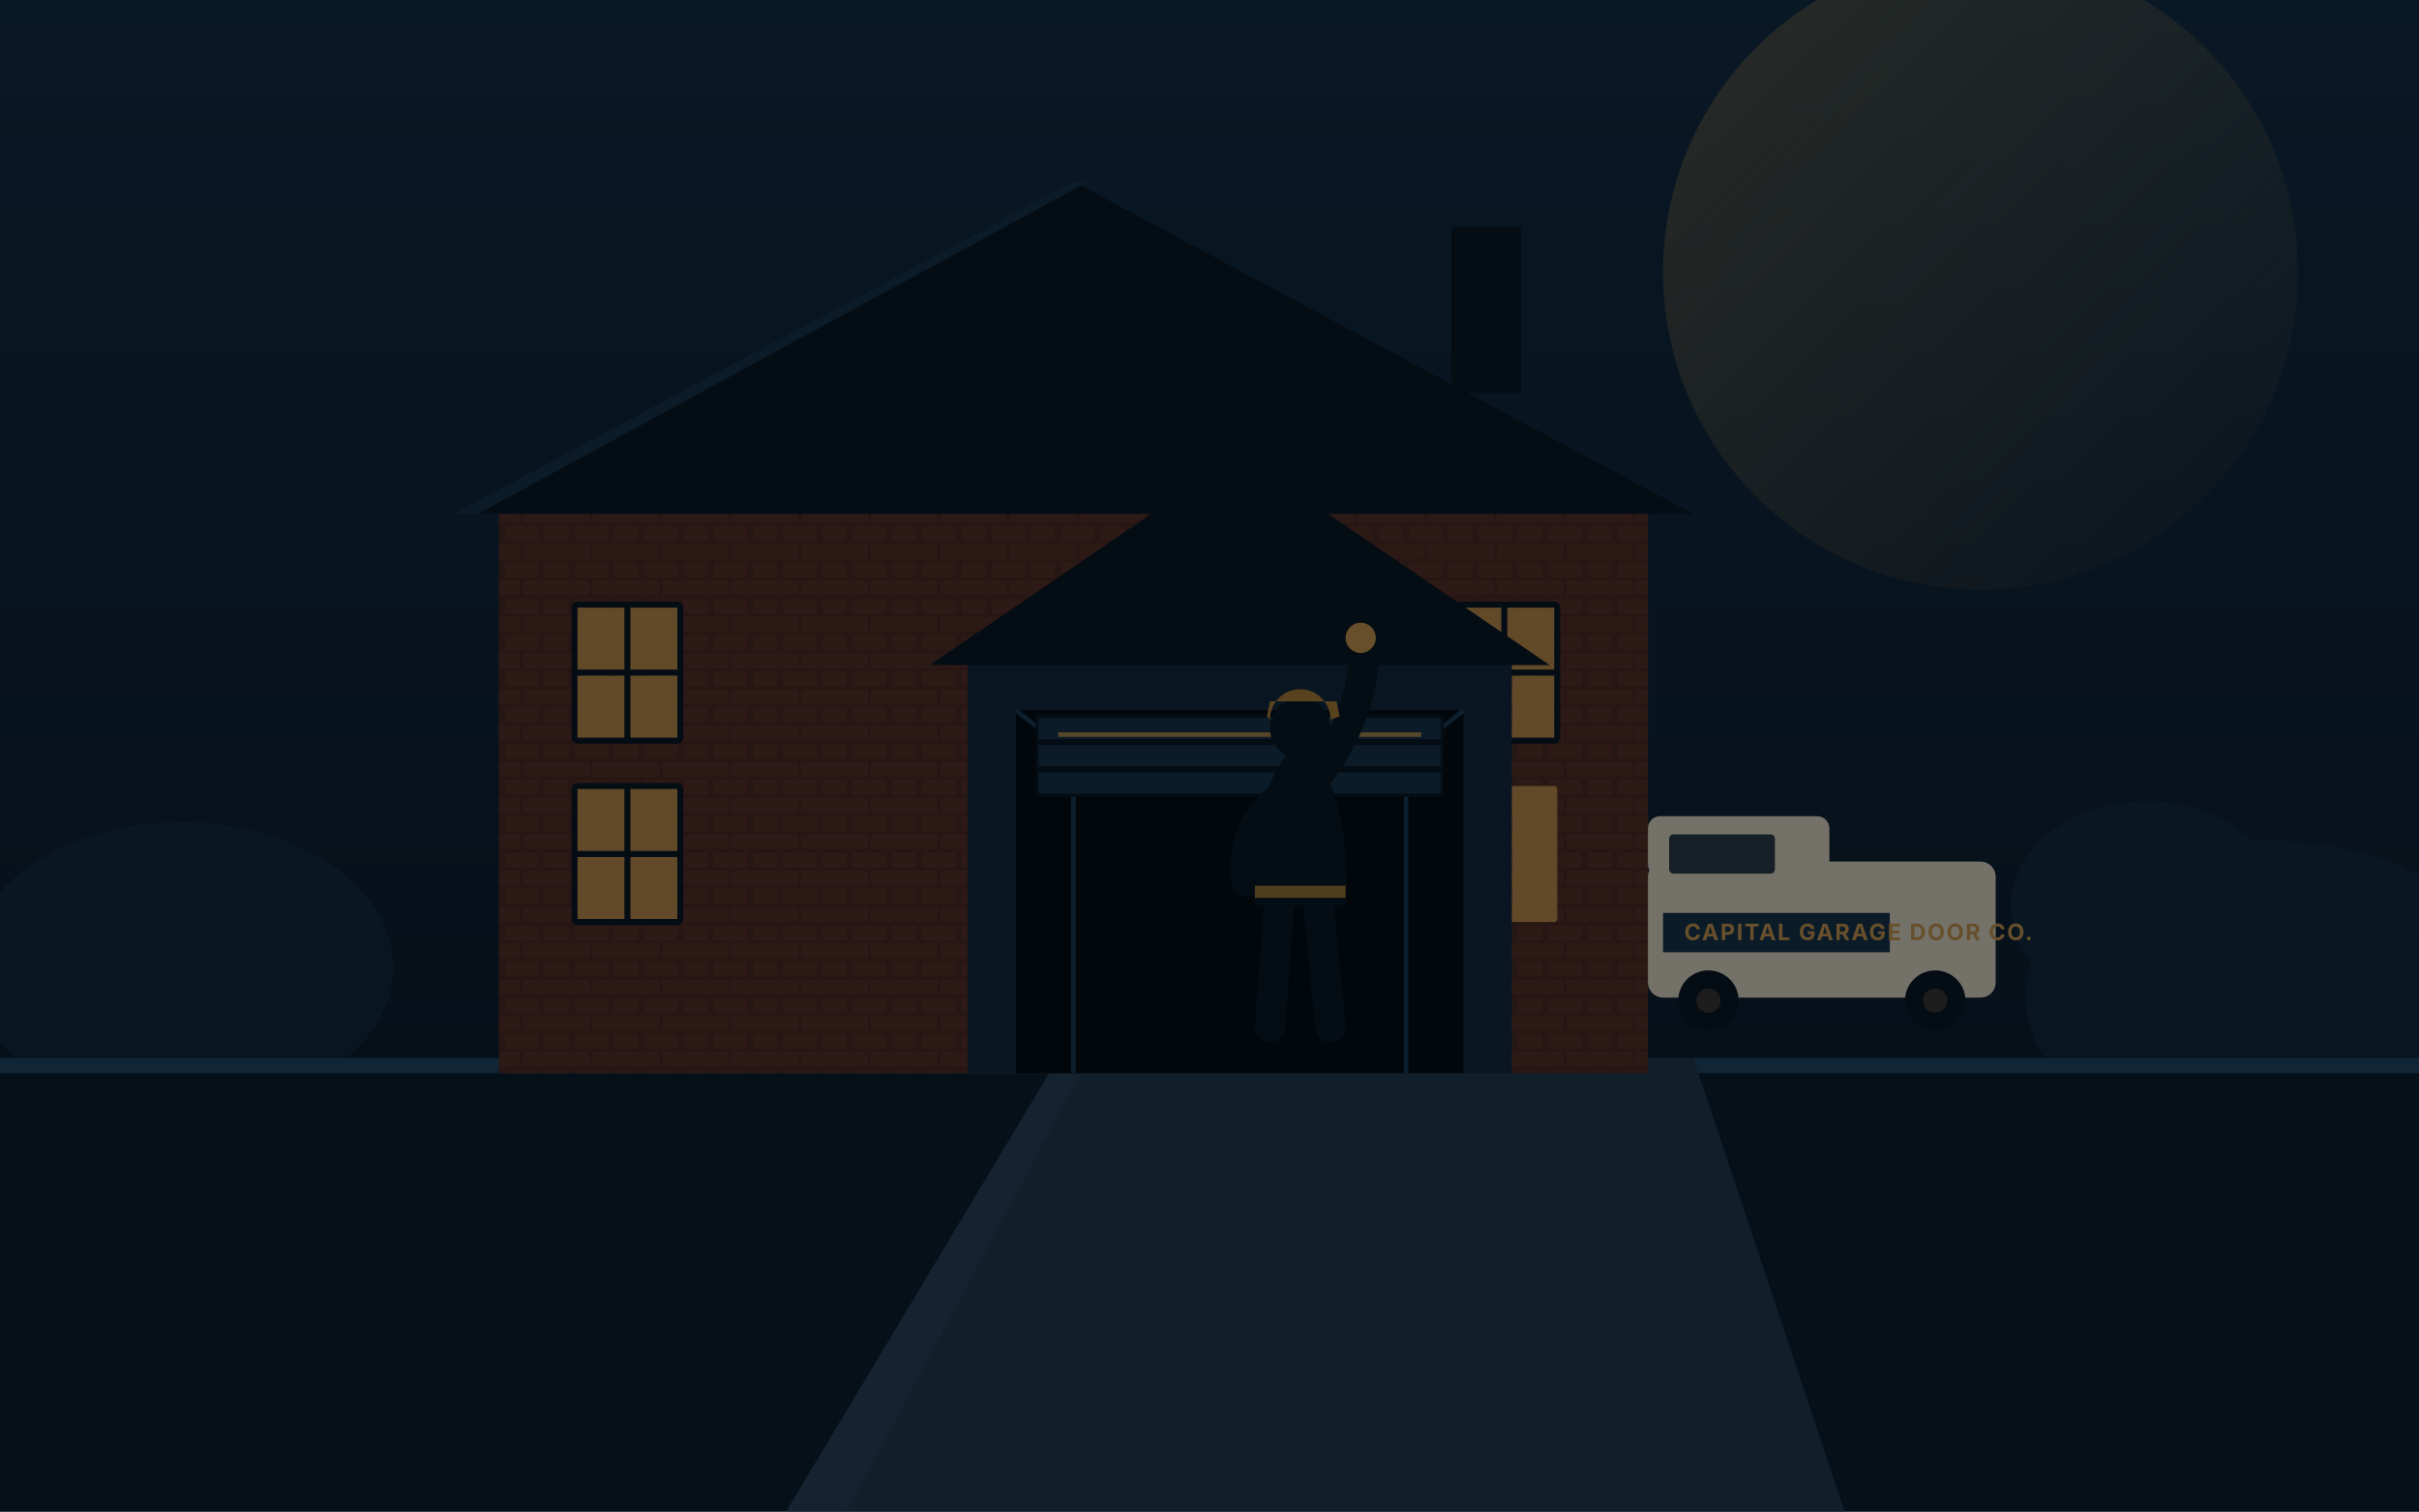
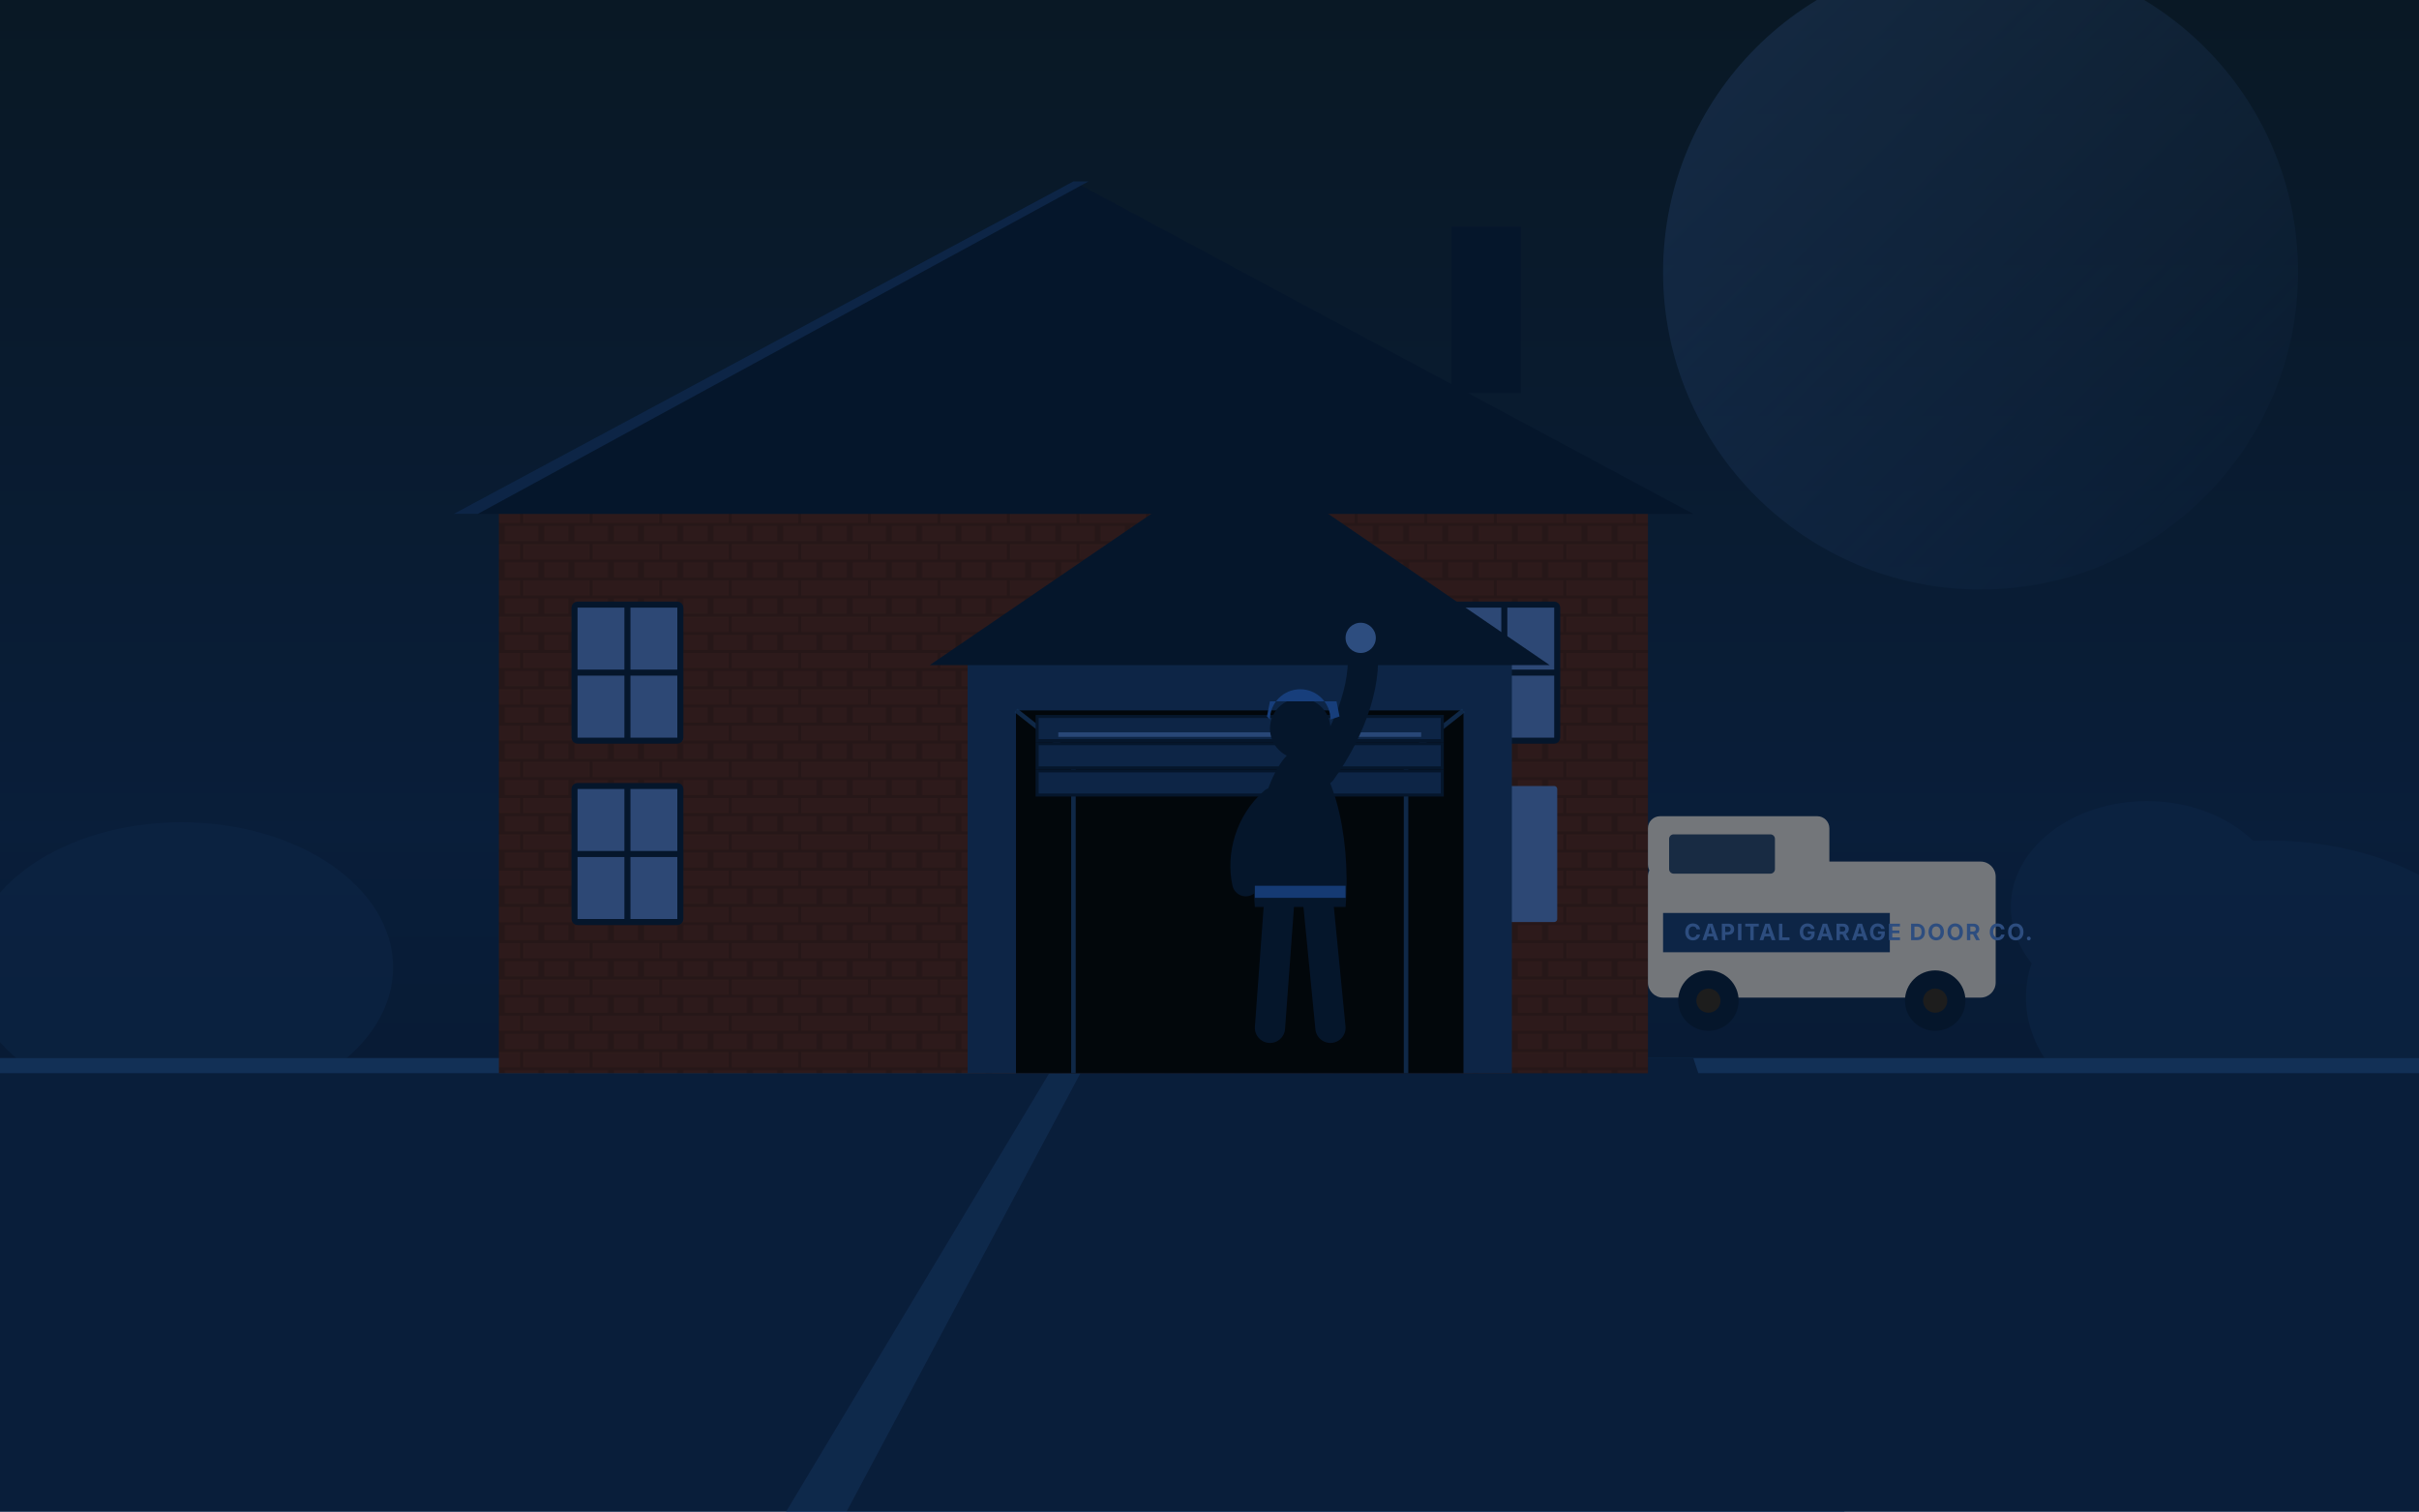
<svg xmlns="http://www.w3.org/2000/svg" viewBox="0 0 1600 1000" role="img" aria-labelledby="heroTitle">
  <defs>
    <linearGradient id="sky" x1="0" y1="0" x2="0" y2="1">
      <stop offset="0%" stop-color="#12314a" />
-       <stop offset="55%" stop-color="#0f2438" />
-       <stop offset="100%" stop-color="#0a1a28" />
+       <stop offset="55%" stop-color="#123C74" />
+       <stop offset="100%" stop-color="#0B2C57" />
    </linearGradient>
    <linearGradient id="glow" x1="0" y1="0" x2="1" y2="1">
-       <stop offset="0%" stop-color="#cf9f57" stop-opacity=".35" />
-       <stop offset="100%" stop-color="#cf9f57" stop-opacity="0" />
+       <stop offset="0%" stop-color="#5B9BFF" stop-opacity=".35" />
+       <stop offset="100%" stop-color="#5B9BFF" stop-opacity="0" />
    </linearGradient>
    <pattern id="brick" width="46" height="24" patternUnits="userSpaceOnUse">
      <rect width="46" height="24" fill="#5c2f28" />
      <rect width="22" height="10" x="0" y="0" fill="#6d372e" />
      <rect width="22" height="10" x="24" y="0" fill="#6d372e" />
      <rect width="22" height="10" x="12" y="12" fill="#6d372e" />
      <rect width="10" height="10" x="-2" y="12" fill="#6d372e" />
      <rect width="10" height="10" x="38" y="12" fill="#6d372e" />
    </pattern>
    <filter id="grain">
      <feTurbulence type="fractalNoise" baseFrequency="0.9" numOctaves="2" stitchTiles="stitch" result="noise" />
      <feColorMatrix in="noise" type="matrix" values="0 0 0 0 0  0 0 0 0 0  0 0 0 0 0  0 0 0 0.05 0" />
      <feComposite operator="over" in2="SourceGraphic" />
    </filter>
  </defs>
  <rect width="1600" height="1000" fill="url(#sky)" />
  <circle cx="1310" cy="180" r="210" fill="url(#glow)" />
-   <g opacity=".55" fill="#173751">
+   <g opacity=".55" fill="#1A4B8C">
    <ellipse cx="120" cy="640" rx="140" ry="96" />
    <ellipse cx="1500" cy="660" rx="160" ry="104" />
    <ellipse cx="1420" cy="600" rx="90" ry="70" />
  </g>
-   <rect x="0" y="700" width="1600" height="300" fill="#0d2032" />
-   <rect x="0" y="700" width="1600" height="10" fill="#204a6b" />
-   <path d="M520,1000 L700,700 L1120,700 L1220,1000 Z" fill="#233f56" />
-   <path d="M520,1000 L700,700 L720,700 L560,1000 Z" fill="#2c4c66" opacity=".6" />
+   <rect x="0" y="700" width="1600" height="300" fill="#123C74" />
+   <rect x="0" y="700" width="1600" height="10" fill="#2560AD" />
+   <path d="M520,1000 L700,700 L1120,700 L1220,1000 Z" fill="#123C74" />
+   <path d="M520,1000 L700,700 L720,700 L560,1000 Z" fill="#2560AD" opacity=".6" />
  <rect x="330" y="330" width="760" height="380" fill="url(#brick)" />
-   <rect x="330" y="330" width="760" height="380" fill="#0a1a28" opacity=".18" />
-   <path d="M300,340 L710,120 L1120,340 Z" fill="#0a1a28" />
-   <path d="M300,340 L710,120 L720,120 L316,340 Z" fill="#173751" />
-   <rect x="960" y="150" width="46" height="110" fill="#0a1a28" />
-   <g fill="#cf9f57" opacity=".9">
+   <rect x="330" y="330" width="760" height="380" fill="#0B2C57" opacity=".18" />
+   <path d="M300,340 L710,120 L1120,340 Z" fill="#0B2C57" />
+   <path d="M300,340 L710,120 L720,120 L316,340 Z" fill="#1A4B8C" />
+   <rect x="960" y="150" width="46" height="110" fill="#0B2C57" />
+   <g fill="#5B9BFF" opacity=".9">
    <rect x="380" y="400" width="70" height="90" rx="2" />
    <rect x="380" y="520" width="70" height="90" rx="2" />
    <rect x="960" y="400" width="70" height="90" rx="2" />
    <rect x="960" y="520" width="70" height="90" rx="2" />
  </g>
-   <g stroke="#0a1a28" stroke-width="4" fill="none">
+   <g stroke="#0B2C57" stroke-width="4" fill="none">
    <rect x="380" y="400" width="70" height="90" rx="2" />
    <line x1="415" y1="400" x2="415" y2="490" />
    <line x1="380" y1="445" x2="450" y2="445" />
    <rect x="380" y="520" width="70" height="90" rx="2" />
    <line x1="415" y1="520" x2="415" y2="610" />
    <line x1="380" y1="565" x2="450" y2="565" />
    <rect x="960" y="400" width="70" height="90" rx="2" />
    <line x1="995" y1="400" x2="995" y2="490" />
    <line x1="960" y1="445" x2="1030" y2="445" />
  </g>
-   <rect x="640" y="430" width="360" height="280" fill="#132c42" />
-   <path d="M615,440 L820,300 L1025,440 Z" fill="#0a1a28" />
+   <rect x="640" y="430" width="360" height="280" fill="#1A4B8C" />
+   <path d="M615,440 L820,300 L1025,440 Z" fill="#0B2C57" />
  <rect x="672" y="470" width="296" height="240" fill="#050e17" />
-   <g stroke="#204a6b" stroke-width="3" opacity=".8">
+   <g stroke="#2560AD" stroke-width="3" opacity=".8">
    <line x1="672" y1="470" x2="710" y2="500" />
    <line x1="968" y1="470" x2="930" y2="500" />
    <line x1="710" y1="500" x2="710" y2="710" />
    <line x1="930" y1="500" x2="930" y2="710" />
  </g>
-   <g fill="#173751" stroke="#0a1a28" stroke-width="2">
+   <g fill="#1A4B8C" stroke="#0B2C57" stroke-width="2">
    <rect x="686" y="474" width="268" height="16" />
    <rect x="686" y="492" width="268" height="16" />
    <rect x="686" y="510" width="268" height="16" />
  </g>
-   <line x1="700" y1="486" x2="940" y2="486" stroke="#cf9f57" stroke-width="3" opacity=".85" />
+   <line x1="700" y1="486" x2="940" y2="486" stroke="#5B9BFF" stroke-width="3" opacity=".85" />
  <g transform="translate(860,540)">
-     <path d="M-30,60 C-34,10 -20,-40 0,-46 C20,-40 34,10 30,60 Z" fill="#0a1a28" />
-     <path d="M14,-30 C34,-58 46,-92 40,-118" stroke="#0a1a28" stroke-width="20" stroke-linecap="round" fill="none" />
-     <circle cx="40" cy="-118" r="10" fill="#cf9f57" />
-     <path d="M-18,-10 C-34,4 -40,26 -36,44" stroke="#0a1a28" stroke-width="18" stroke-linecap="round" fill="none" />
-     <path d="M-14,58 L-20,140" stroke="#0a1a28" stroke-width="20" stroke-linecap="round" />
-     <path d="M12,58 L20,140" stroke="#0a1a28" stroke-width="20" stroke-linecap="round" />
-     <circle cx="0" cy="-58" r="20" fill="#0a1a28" />
-     <path d="M-20,-64 a20,20 0 0 1 40,0 l6,-2 -2,-10 -44,0 -2,10 Z" fill="#b3873f" />
-     <rect x="-30" y="46" width="60" height="8" fill="#b3873f" opacity=".9" />
+     <path d="M-30,60 C-34,10 -20,-40 0,-46 C20,-40 34,10 30,60 Z" fill="#0B2C57" />
+     <path d="M14,-30 C34,-58 46,-92 40,-118" stroke="#0B2C57" stroke-width="20" stroke-linecap="round" fill="none" />
+     <circle cx="40" cy="-118" r="10" fill="#5B9BFF" />
+     <path d="M-18,-10 C-34,4 -40,26 -36,44" stroke="#0B2C57" stroke-width="18" stroke-linecap="round" fill="none" />
+     <path d="M-14,58 L-20,140" stroke="#0B2C57" stroke-width="20" stroke-linecap="round" />
+     <path d="M12,58 L20,140" stroke="#0B2C57" stroke-width="20" stroke-linecap="round" />
+     <circle cx="0" cy="-58" r="20" fill="#0B2C57" />
+     <path d="M-20,-64 a20,20 0 0 1 40,0 l6,-2 -2,-10 -44,0 -2,10 Z" fill="#2F7DF6" />
+     <rect x="-30" y="46" width="60" height="8" fill="#2F7DF6" opacity=".9" />
  </g>
  <g transform="translate(1090,610)">
-     <rect x="0" y="-40" width="230" height="90" rx="10" fill="#e9e2d2" />
-     <rect x="0" y="-70" width="120" height="40" rx="8" fill="#e9e2d2" />
-     <rect x="14" y="-58" width="70" height="26" rx="3" fill="#0f2438" opacity=".85" />
-     <rect x="10" y="-6" width="150" height="26" fill="#173751" />
-     <text x="24" y="12" font-family="Inter, sans-serif" font-size="15" font-weight="700" fill="#cf9f57" letter-spacing="1">CAPITAL GARAGE DOOR CO.</text>
-     <circle cx="40" cy="52" r="20" fill="#0a1a28" />
+     <rect x="0" y="-40" width="230" height="90" rx="10" fill="#E7ECF4" />
+     <rect x="0" y="-70" width="120" height="40" rx="8" fill="#E7ECF4" />
+     <rect x="14" y="-58" width="70" height="26" rx="3" fill="#123C74" opacity=".85" />
+     <rect x="10" y="-6" width="150" height="26" fill="#1A4B8C" />
+     <text x="24" y="12" font-family="Inter, sans-serif" font-size="15" font-weight="700" fill="#5B9BFF" letter-spacing="1">CAPITAL GARAGE DOOR CO.</text>
+     <circle cx="40" cy="52" r="20" fill="#0B2C57" />
    <circle cx="40" cy="52" r="8" fill="#3a3a3a" />
-     <circle cx="190" cy="52" r="20" fill="#0a1a28" />
+     <circle cx="190" cy="52" r="20" fill="#0B2C57" />
    <circle cx="190" cy="52" r="8" fill="#3a3a3a" />
  </g>
  <rect width="1600" height="1000" filter="url(#grain)" opacity=".5" />
</svg>
